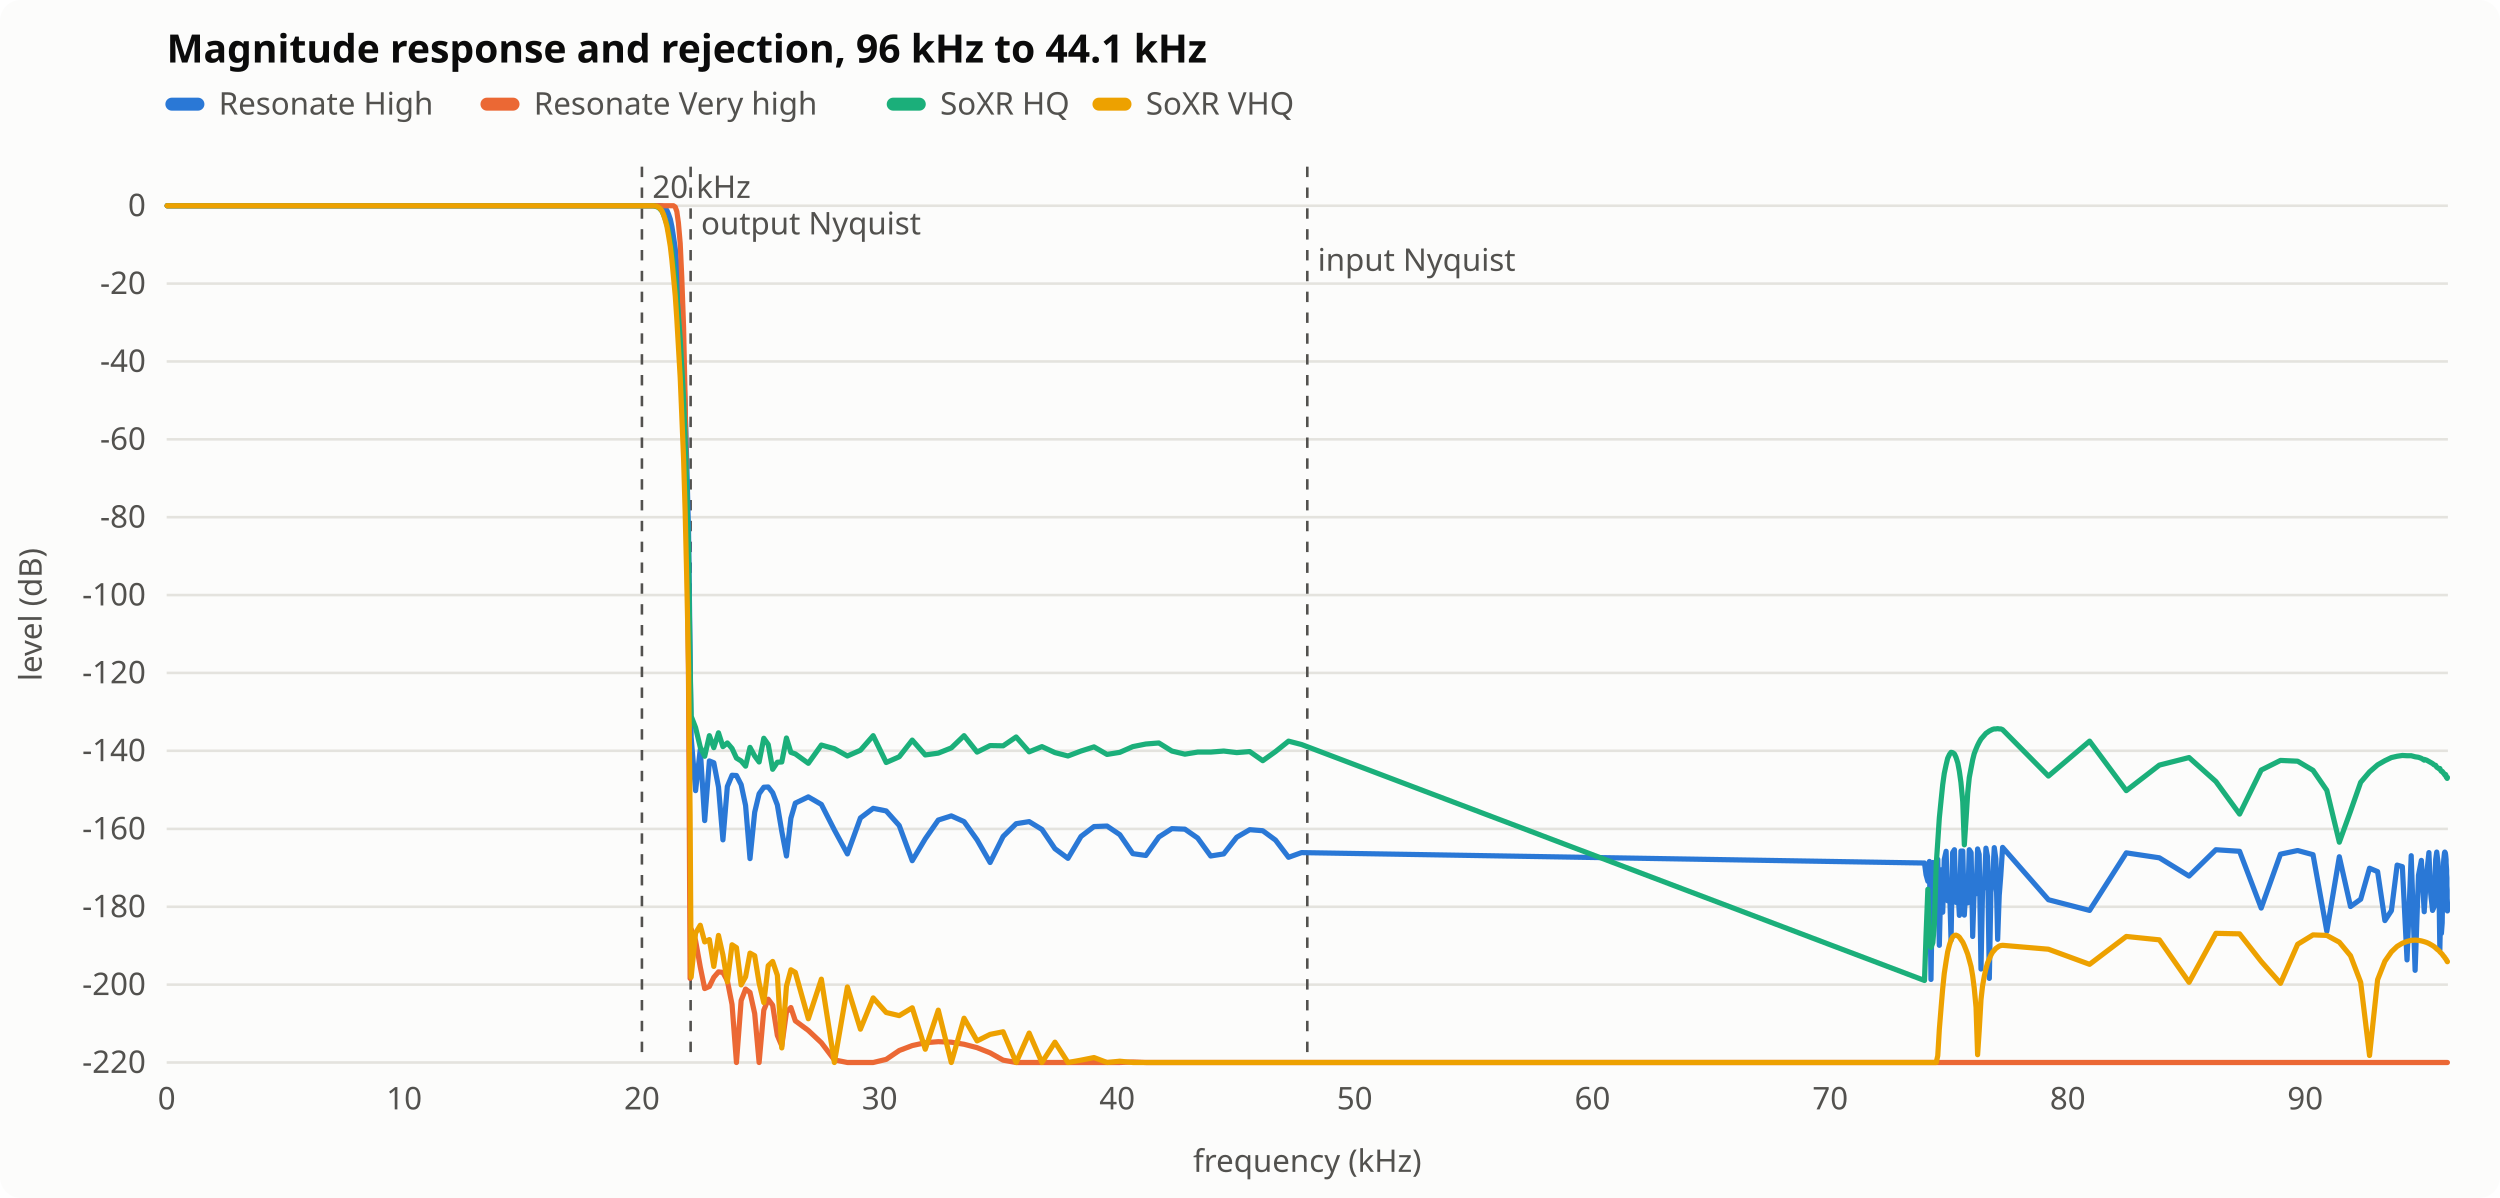
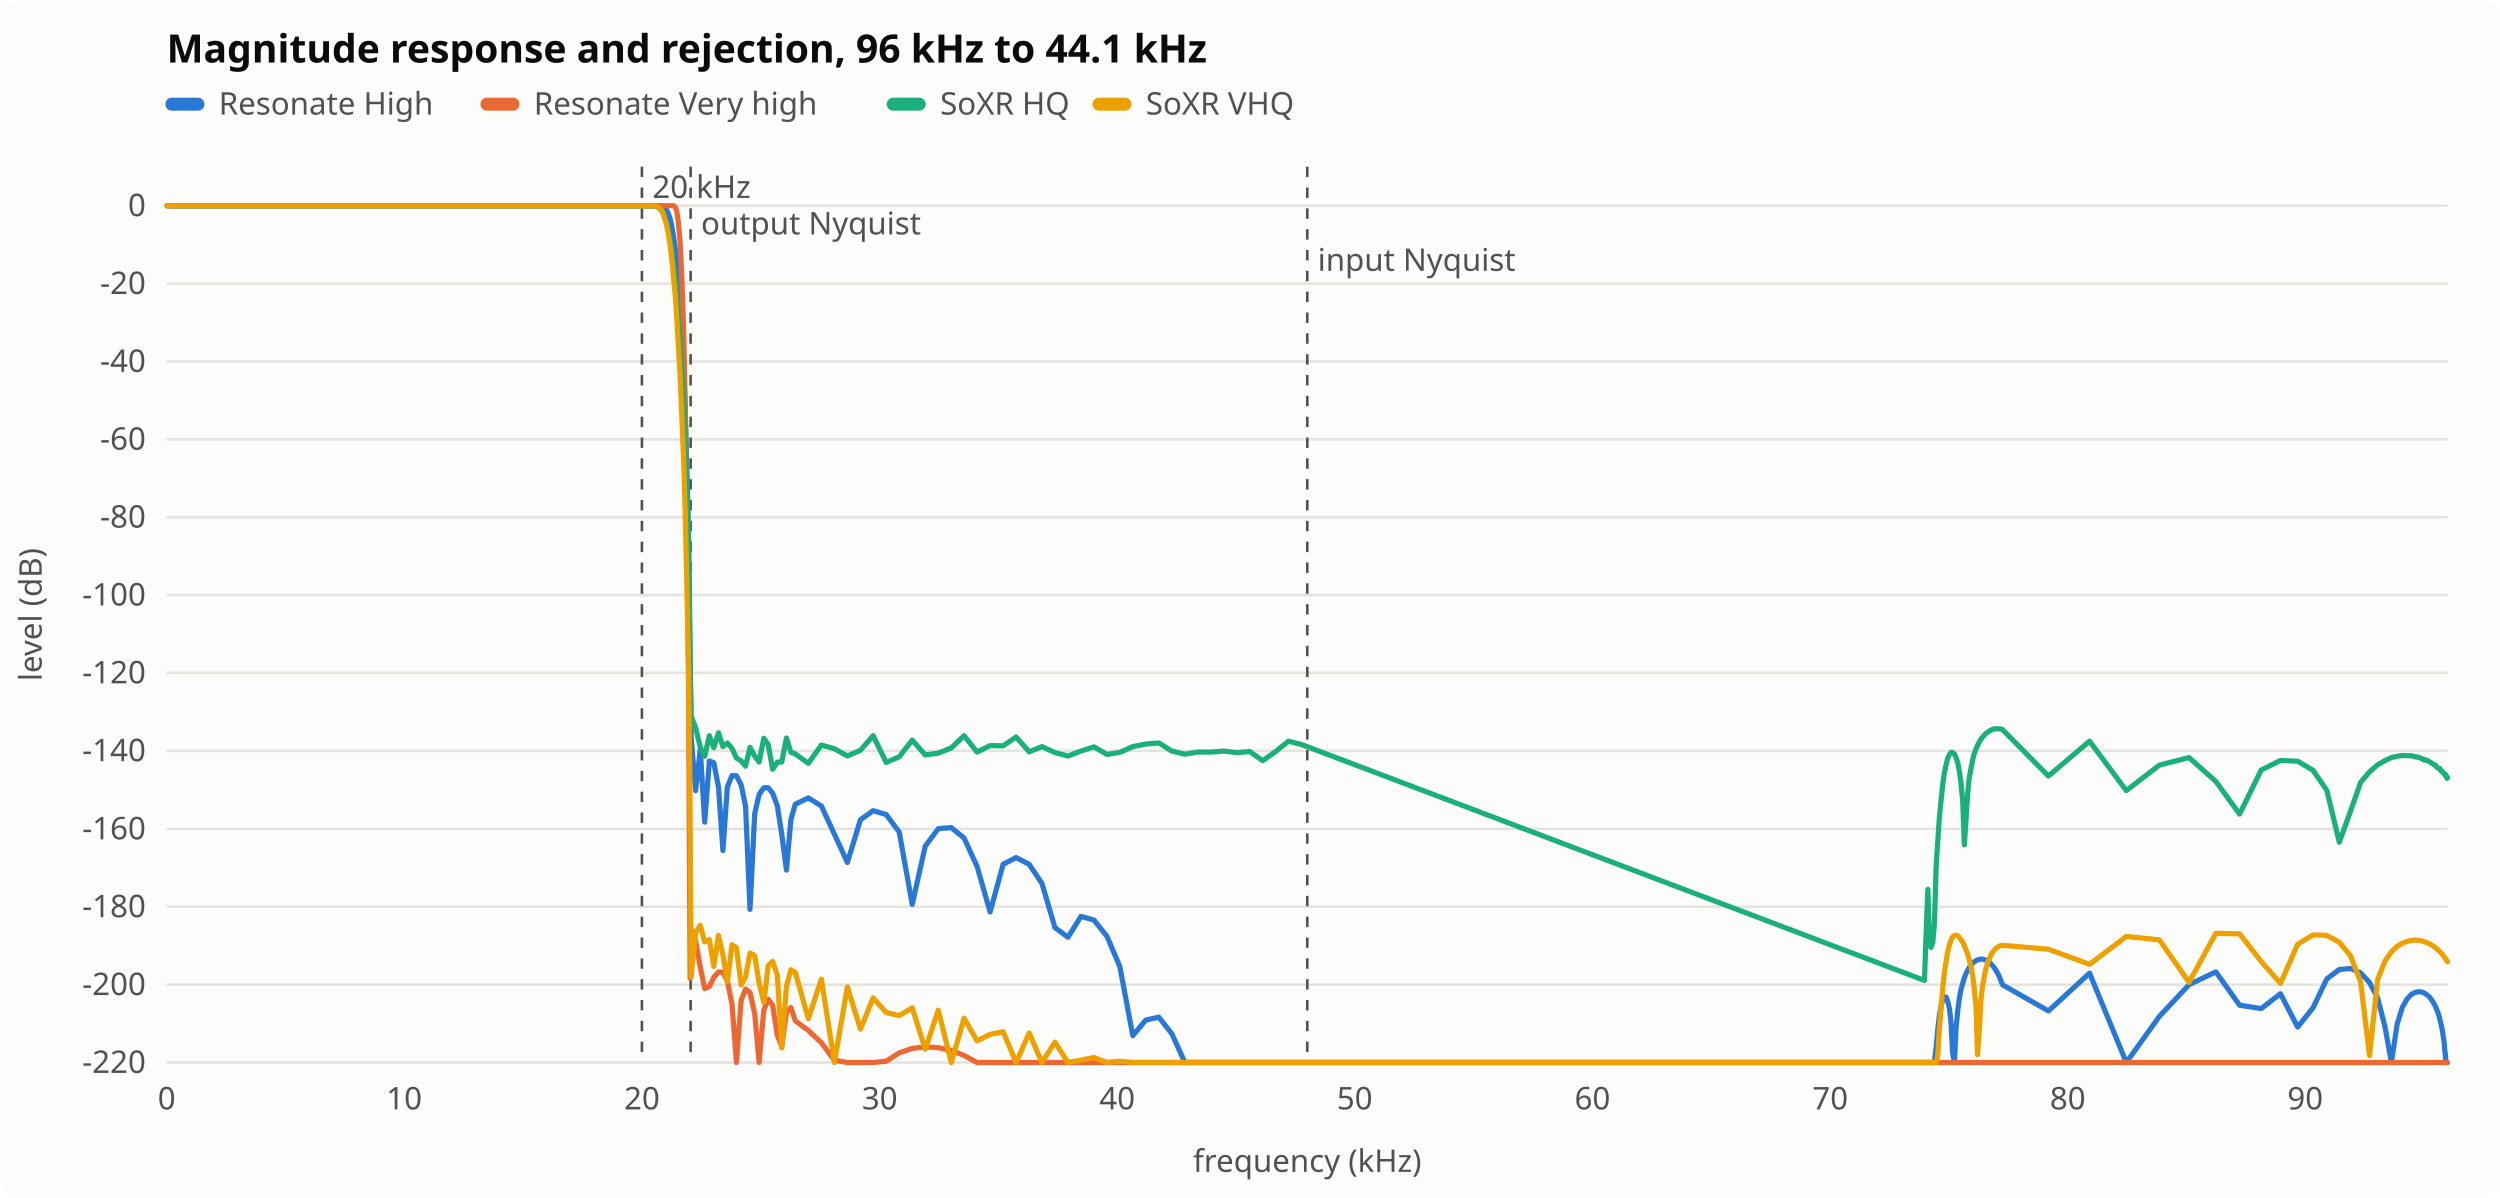
<svg xmlns="http://www.w3.org/2000/svg" viewBox="0 0 960 460" width="960" height="460" role="img" aria-label="Magnitude response and rejection, 96 kHz to 44.1 kHz">
  <style>
.surface { fill: #fcfcfb; }
text { fill: #52514e; font: 12px system-ui, sans-serif; }
.title { fill: #0b0b0b; font-size: 15px; font-weight: 600; }
.grid { stroke: #e4e3de; stroke-width: 1; }
.marker { stroke: #52514e; stroke-width: 1; stroke-dasharray: 4 4; }
.line { fill: none; stroke-width: 2; stroke-linejoin: round; stroke-linecap: round; }
.one { stroke: #2a78d6; fill: #2a78d6; }
.two { stroke: #eb6834; fill: #eb6834; }
.three { stroke: #1baf7a; fill: #1baf7a; }
.four { stroke: #eda100; fill: #eda100; }
.line.one, .line.two, .line.three, .line.four { fill: none; }
@media (prefers-color-scheme: dark) {
  .surface { fill: #1a1a19; }
  text { fill: #c3c2b7; }
  .title { fill: #f0efec; }
  .grid { stroke: #34332f; }
  .marker { stroke: #c3c2b7; }
  .one { stroke: #3987e5; fill: #3987e5; }
  .two { stroke: #d95926; fill: #d95926; }
  .three { stroke: #199e70; fill: #199e70; }
  .four { stroke: #c98500; fill: #c98500; }
  .line.one, .line.two, .line.three, .line.four { fill: none; }
}
</style>
  <rect class="surface" width="960" height="460" rx="8" />
  <text class="title" x="64" y="24">Magnitude response and rejection, 96 kHz to 44.1 kHz</text>
  <rect class="one" x="64" y="38" width="14" height="4" rx="2" />
  <text x="84" y="44">Resonate High</text>
  <rect class="two" x="185" y="38" width="14" height="4" rx="2" />
  <text x="205" y="44">Resonate Very high</text>
  <rect class="three" x="341" y="38" width="14" height="4" rx="2" />
  <text x="361" y="44">SoXR HQ</text>
  <rect class="four" x="420" y="38" width="14" height="4" rx="2" />
  <text x="440" y="44">SoXR VHQ</text>
  <line class="grid" x1="64" x2="940" y1="408.0" y2="408.0" />
  <text x="56" y="412.0" text-anchor="end">-220</text>
  <line class="grid" x1="64" x2="940" y1="378.1" y2="378.1" />
  <text x="56" y="382.1" text-anchor="end">-200</text>
  <line class="grid" x1="64" x2="940" y1="348.2" y2="348.2" />
  <text x="56" y="352.2" text-anchor="end">-180</text>
  <line class="grid" x1="64" x2="940" y1="318.3" y2="318.3" />
  <text x="56" y="322.3" text-anchor="end">-160</text>
  <line class="grid" x1="64" x2="940" y1="288.3" y2="288.3" />
  <text x="56" y="292.3" text-anchor="end">-140</text>
  <line class="grid" x1="64" x2="940" y1="258.4" y2="258.4" />
  <text x="56" y="262.4" text-anchor="end">-120</text>
  <line class="grid" x1="64" x2="940" y1="228.5" y2="228.5" />
  <text x="56" y="232.5" text-anchor="end">-100</text>
  <line class="grid" x1="64" x2="940" y1="198.6" y2="198.6" />
  <text x="56" y="202.6" text-anchor="end">-80</text>
  <line class="grid" x1="64" x2="940" y1="168.7" y2="168.7" />
  <text x="56" y="172.7" text-anchor="end">-60</text>
  <line class="grid" x1="64" x2="940" y1="138.8" y2="138.8" />
  <text x="56" y="142.8" text-anchor="end">-40</text>
  <line class="grid" x1="64" x2="940" y1="108.9" y2="108.9" />
  <text x="56" y="112.9" text-anchor="end">-20</text>
  <line class="grid" x1="64" x2="940" y1="79.0" y2="79.0" />
  <text x="56" y="83.0" text-anchor="end">0</text>
  <text x="64.0" y="426" text-anchor="middle">0</text>
  <text x="155.2" y="426" text-anchor="middle">10</text>
  <text x="246.5" y="426" text-anchor="middle">20</text>
  <text x="337.8" y="426" text-anchor="middle">30</text>
  <text x="429.0" y="426" text-anchor="middle">40</text>
  <text x="520.2" y="426" text-anchor="middle">50</text>
  <text x="611.5" y="426" text-anchor="middle">60</text>
  <text x="702.8" y="426" text-anchor="middle">70</text>
  <text x="794.0" y="426" text-anchor="middle">80</text>
  <text x="885.2" y="426" text-anchor="middle">90</text>
  <text x="502" y="450" text-anchor="middle">frequency (kHz)</text>
  <text x="16" y="236" transform="rotate(-90 16 236)" text-anchor="middle">level (dB)</text>
  <line class="marker" x1="246.5" x2="246.5" y1="64" y2="408" />
  <text x="250.5" y="76">20 kHz</text>
  <line class="marker" x1="265.2" x2="265.2" y1="64" y2="408" />
  <text x="269.2" y="90">output Nyquist</text>
  <line class="marker" x1="502.0" x2="502.0" y1="64" y2="408" />
  <text x="506.0" y="104">input Nyquist</text>
-   <polyline class="line one" points="64.2,79.0 64.2,79.0 64.2,79.0 64.3,79.0 64.3,79.0 64.3,79.0 64.4,79.0 64.4,79.0 64.4,79.0 64.5,79.0 64.5,79.0 64.6,79.0 64.7,79.0 64.7,79.0 64.8,79.0 64.9,79.0 65.0,79.0 65.2,79.0 65.3,79.0 65.4,79.0 65.6,79.0 65.8,79.0 66.0,79.0 66.2,79.0 66.5,79.0 66.8,79.0 67.1,79.0 67.4,79.0 67.8,79.0 68.3,79.0 68.7,79.0 69.3,79.0 69.9,79.0 70.6,79.0 71.3,79.0 72.2,79.0 73.1,79.0 73.1,79.0 74.2,79.0 75.3,79.0 76.6,79.0 78.1,79.0 79.7,79.0 81.5,79.0 83.5,79.0 85.7,79.0 88.2,79.0 91.0,79.0 94.1,79.0 97.5,79.0 101.4,79.0 105.7,79.0 110.5,79.0 115.8,79.0 121.7,79.0 128.3,79.0 135.7,79.0 144.0,79.0 153.1,79.0 163.4,79.0 174.8,79.0 187.5,79.0 201.6,79.0 217.4,79.0 235.0,79.0 235.7,79.0 236.3,79.0 236.9,79.0 237.6,79.0 238.2,79.0 238.9,79.0 239.5,79.0 240.1,79.0 240.8,79.0 241.4,79.0 242.0,79.0 242.7,79.0 243.3,79.0 244.0,79.0 244.6,79.0 245.2,79.0 245.9,79.0 246.5,79.0 246.5,79.0 247.1,79.0 247.8,79.0 248.4,79.0 249.1,79.0 249.7,79.0 250.3,79.0 251.0,79.0 251.6,79.0 252.2,79.0 252.9,79.0 253.5,79.0 254.2,79.1 254.8,79.4 255.4,79.9 256.1,80.8 256.7,82.2 257.4,84.2 258.0,87.0 258.6,90.8 259.3,95.5 259.9,101.5 260.5,108.7 261.2,117.6 261.8,128.3 262.5,141.3 263.1,157.2 263.7,177.3 264.4,204.4 265.0,250.7 265.4,283.1 267.1,303.6 268.9,287.8 270.6,315.1 272.4,292.2 274.1,292.9 275.9,302.2 277.6,322.5 279.3,302.0 281.1,297.7 282.8,297.8 284.6,301.3 286.3,309.3 288.0,329.7 289.8,311.9 291.5,304.8 293.3,302.3 295.0,302.2 296.7,304.4 298.5,309.1 300.2,319.2 302.0,328.7 303.7,314.2 305.4,308.4 310.4,306.0 315.4,308.9 320.4,318.7 325.4,327.9 330.4,314.1 335.3,310.4 340.3,311.4 345.3,317.0 350.3,330.5 355.3,322.1 360.3,314.9 365.3,313.3 370.2,315.5 375.2,322.5 380.2,331.2 385.2,321.2 390.2,316.3 395.2,315.5 400.1,318.5 405.1,325.9 410.1,329.6 415.1,321.2 420.1,317.4 425.1,317.2 430.0,320.5 435.0,327.8 440.0,328.5 445.0,321.4 450.0,318.2 455.0,318.4 459.9,321.8 464.9,328.7 469.9,327.9 474.9,321.5 479.9,318.6 484.9,319.0 489.8,322.6 494.8,329.2 499.8,327.4 739.0,331.4 739.6,335.9 740.3,338.4 740.9,330.8 741.5,376.1 742.2,331.2 742.8,338.1 743.5,335.7 744.1,330.0 744.7,363.0 745.4,334.0 746.0,350.3 746.6,330.0 747.3,326.9 747.9,345.9 748.6,339.6 749.2,361.1 749.8,327.4 750.5,326.3 751.1,346.5 751.8,340.5 752.4,351.5 753.0,326.8 753.7,326.8 754.3,351.4 754.9,340.7 755.6,346.7 756.2,326.3 756.9,327.4 757.5,358.1 757.5,359.6 758.1,341.1 758.8,343.2 759.4,326.0 760.0,328.1 760.7,372.1 761.3,341.7 762.0,340.4 762.6,325.7 763.2,328.9 763.9,375.7 764.5,342.6 765.1,338.1 765.8,325.5 766.4,329.8 767.1,360.7 767.7,343.9 768.3,336.2 769.0,325.4 786.6,345.5 802.4,349.6 816.5,327.5 829.2,329.4 840.6,336.4 850.9,326.3 860.0,326.9 868.3,348.7 875.7,328.0 882.3,326.6 888.2,328.2 893.5,357.6 898.3,329.0 902.6,348.1 906.5,345.3 909.9,333.4 913.0,334.7 915.8,353.5 918.3,349.7 920.5,332.2 922.5,332.8 924.3,368.6 925.9,328.6 927.4,372.6 928.7,336.1 929.8,330.4 930.9,350.1 930.9,349.8 931.8,336.0 932.7,327.4 933.4,343.2 934.1,349.6 934.7,348.2 935.3,330.1 935.7,327.2 936.2,331.2 936.6,343.4 936.9,364.7 937.2,349.8 937.5,358.4 937.8,354.4 938.0,339.8 938.2,333.5 938.4,330.1 938.6,328.2 938.7,327.4 938.8,327.2 939.0,327.5 939.1,328.1 939.2,329.0 939.3,330.1 939.3,331.3 939.4,332.7 939.5,334.1 939.5,335.6 939.6,337.1 939.6,338.7 939.6,340.2 939.7,341.8 939.7,343.4 939.7,345.0 939.8,346.6 939.8,348.2 939.8,349.8" />
-   <polyline class="line two" points="64.2,79.0 64.2,79.0 64.2,79.0 64.3,79.0 64.3,79.0 64.3,79.0 64.4,79.0 64.4,79.0 64.4,79.0 64.5,79.0 64.5,79.0 64.6,79.0 64.7,79.0 64.7,79.0 64.8,79.0 64.9,79.0 65.0,79.0 65.2,79.0 65.3,79.0 65.4,79.0 65.6,79.0 65.8,79.0 66.0,79.0 66.2,79.0 66.5,79.0 66.8,79.0 67.1,79.0 67.4,79.0 67.8,79.0 68.3,79.0 68.7,79.0 69.3,79.0 69.9,79.0 70.6,79.0 71.3,79.0 72.2,79.0 73.1,79.0 73.1,79.0 74.2,79.0 75.3,79.0 76.6,79.0 78.1,79.0 79.7,79.0 81.5,79.0 83.5,79.0 85.7,79.0 88.2,79.0 91.0,79.0 94.1,79.0 97.5,79.0 101.4,79.0 105.7,79.0 110.5,79.0 115.8,79.0 121.7,79.0 128.3,79.0 135.7,79.0 144.0,79.0 153.1,79.0 163.4,79.0 174.8,79.0 187.5,79.0 201.6,79.0 217.4,79.0 235.0,79.0 235.7,79.0 236.3,79.0 236.9,79.0 237.6,79.0 238.2,79.0 238.9,79.0 239.5,79.0 240.1,79.0 240.8,79.0 241.4,79.0 242.0,79.0 242.7,79.0 243.3,79.0 244.0,79.0 244.6,79.0 245.2,79.0 245.9,79.0 246.5,79.0 246.5,79.0 247.1,79.0 247.8,79.0 248.4,79.0 249.1,79.0 249.7,79.0 250.3,79.0 251.0,79.0 251.6,79.0 252.2,79.0 252.9,79.0 253.5,79.0 254.2,79.0 254.8,79.0 255.4,79.0 256.1,79.0 256.7,79.0 257.4,79.0 258.0,79.0 258.6,79.0 259.3,79.5 259.9,81.2 260.5,85.5 261.2,93.5 261.8,106.5 262.5,125.9 263.1,153.9 263.7,194.7 264.4,263.0 265.0,375.7 265.4,356.8 267.1,361.2 268.9,371.3 270.6,379.6 272.4,378.8 274.1,375.3 275.9,373.2 277.6,373.4 279.3,376.6 281.1,385.7 282.8,408.0 284.6,384.2 286.3,379.8 288.0,381.1 289.8,389.2 291.5,408.0 293.3,387.9 295.0,383.7 296.7,386.0 298.5,397.6 300.2,401.6 302.0,388.6 303.7,386.9 305.4,392.0 310.4,395.7 315.4,400.4 320.4,407.0 325.4,408.0 330.4,408.0 335.3,408.0 340.3,406.8 345.3,403.4 350.3,401.5 355.3,400.4 360.3,400.0 365.3,400.2 370.2,401.0 375.2,402.3 380.2,404.3 385.2,407.1 390.2,408.0 395.2,408.0 400.1,408.0 405.1,408.0 410.1,408.0 415.1,408.0 420.1,408.0 425.1,408.0 430.0,408.0 435.0,407.8 440.0,408.0 445.0,408.0 450.0,408.0 455.0,408.0 459.9,408.0 464.9,408.0 469.9,408.0 474.9,408.0 479.9,408.0 484.9,408.0 489.8,408.0 494.8,408.0 499.8,408.0 739.0,408.0 739.6,408.0 740.3,408.0 740.9,408.0 741.5,408.0 742.2,408.0 742.8,408.0 743.5,408.0 744.1,408.0 744.7,408.0 745.4,408.0 746.0,408.0 746.6,408.0 747.3,408.0 747.9,408.0 748.6,408.0 749.2,408.0 749.8,408.0 750.5,408.0 751.1,408.0 751.8,408.0 752.4,408.0 753.0,408.0 753.7,408.0 754.3,408.0 754.9,408.0 755.6,408.0 756.2,408.0 756.9,408.0 757.5,408.0 757.5,408.0 758.1,408.0 758.8,408.0 759.4,408.0 760.0,408.0 760.7,408.0 761.3,408.0 762.0,408.0 762.6,408.0 763.2,408.0 763.9,408.0 764.5,408.0 765.1,408.0 765.8,408.0 766.4,408.0 767.1,408.0 767.7,408.0 768.3,408.0 769.0,408.0 786.6,408.0 802.4,408.0 816.5,408.0 829.2,408.0 840.6,408.0 850.9,408.0 860.0,408.0 868.3,408.0 875.7,408.0 882.3,408.0 888.2,408.0 893.5,408.0 898.3,408.0 902.6,408.0 906.5,408.0 909.9,408.0 913.0,408.0 915.8,408.0 918.3,408.0 920.5,408.0 922.5,408.0 924.3,408.0 925.9,408.0 927.4,408.0 928.7,408.0 929.8,408.0 930.9,408.0 930.9,408.0 931.8,408.0 932.7,408.0 933.4,408.0 934.1,408.0 934.7,408.0 935.3,408.0 935.7,408.0 936.2,408.0 936.6,408.0 936.9,408.0 937.2,408.0 937.5,408.0 937.8,408.0 938.0,408.0 938.2,408.0 938.4,408.0 938.6,408.0 938.7,408.0 938.8,408.0 939.0,408.0 939.1,408.0 939.2,408.0 939.3,408.0 939.3,408.0 939.4,408.0 939.5,408.0 939.5,408.0 939.6,408.0 939.6,408.0 939.6,408.0 939.7,408.0 939.7,408.0 939.7,408.0 939.8,408.0 939.8,408.0 939.8,408.0" />
+   <polyline class="line one" points="64.2,79.0 64.2,79.0 64.2,79.0 64.3,79.0 64.3,79.0 64.3,79.0 64.4,79.0 64.4,79.0 64.4,79.0 64.5,79.0 64.5,79.0 64.6,79.0 64.7,79.0 64.7,79.0 64.8,79.0 64.9,79.0 65.0,79.0 65.2,79.0 65.3,79.0 65.4,79.0 65.6,79.0 65.8,79.0 66.0,79.0 66.2,79.0 66.5,79.0 66.8,79.0 67.1,79.0 67.4,79.0 67.8,79.0 68.3,79.0 68.7,79.0 69.3,79.0 69.9,79.0 70.6,79.0 71.3,79.0 72.2,79.0 73.1,79.0 73.1,79.0 74.2,79.0 75.3,79.0 76.6,79.0 78.1,79.0 79.7,79.0 81.5,79.0 83.5,79.0 85.7,79.0 88.2,79.0 91.0,79.0 94.1,79.0 97.5,79.0 101.4,79.0 105.7,79.0 110.5,79.0 115.8,79.0 121.7,79.0 128.3,79.0 135.7,79.0 144.0,79.0 153.1,79.0 163.4,79.0 174.8,79.0 187.5,79.0 201.6,79.0 217.4,79.0 235.0,79.0 235.7,79.0 236.3,79.0 236.9,79.0 237.6,79.0 238.2,79.0 238.9,79.0 239.5,79.0 240.1,79.0 240.8,79.0 241.4,79.0 242.0,79.0 242.7,79.0 243.3,79.0 244.0,79.0 244.6,79.0 245.2,79.0 245.9,79.0 246.5,79.0 246.5,79.0 247.1,79.0 247.8,79.0 248.4,79.0 249.1,79.0 249.7,79.0 250.3,79.0 251.0,79.0 251.6,79.0 252.2,79.0 252.9,79.0 253.5,79.0 254.2,79.1 254.8,79.4 255.4,79.9 256.1,80.8 256.7,82.2 257.4,84.2 258.0,87.0 258.6,90.8 259.3,95.5 259.9,101.5 260.5,108.7 261.2,117.6 261.8,128.3 262.5,141.3 263.1,157.2 263.7,177.3 264.4,204.4 265.0,250.7 265.4,283.1 267.1,303.6 268.9,287.8 270.6,315.7 272.4,292.2 274.1,292.9 275.9,302.2 277.6,326.6 279.3,302.2 281.1,297.8 282.8,297.9 284.6,301.4 286.3,309.6 288.0,349.2 289.8,312.5 291.5,305.1 293.3,302.5 295.0,302.5 296.7,304.6 298.5,309.5 300.2,320.4 302.0,334.1 303.7,314.7 305.4,308.8 310.4,306.4 315.4,309.5 320.4,320.3 325.4,331.2 330.4,314.8 335.3,311.3 340.3,312.8 345.3,319.5 350.3,347.3 355.3,324.9 360.3,318.2 365.3,317.8 370.2,321.8 375.2,332.7 380.2,350.2 385.2,331.9 390.2,329.3 395.2,331.9 400.1,339.2 405.1,356.2 410.1,359.9 415.1,351.9 420.1,353.3 425.1,359.6 430.0,371.1 435.0,397.7 440.0,391.7 445.0,390.6 450.0,397.0 455.0,408.0 459.9,408.0 464.9,408.0 469.9,408.0 474.9,408.0 479.9,408.0 484.9,408.0 489.8,408.0 494.8,408.0 499.8,408.0 739.0,408.0 739.6,408.0 740.3,408.0 740.9,408.0 741.5,408.0 742.2,408.0 742.8,408.0 743.5,402.0 744.1,395.3 744.7,390.1 745.4,386.3 746.0,383.9 746.6,382.8 747.3,382.9 747.9,384.4 748.6,387.4 749.2,392.8 749.8,404.4 750.5,408.0 751.1,395.1 751.8,387.8 752.4,383.3 753.0,380.0 753.7,377.5 754.3,375.5 754.9,373.9 755.6,372.6 756.2,371.5 756.9,370.6 757.5,369.9 757.5,369.9 758.1,369.3 758.8,368.9 759.4,368.6 760.0,368.4 760.7,368.3 761.3,368.3 762.0,368.5 762.6,368.7 763.2,369.1 763.9,369.5 764.5,370.1 765.1,370.8 765.8,371.6 766.4,372.6 767.1,373.7 767.7,375.0 768.3,376.5 769.0,378.2 786.6,388.2 802.4,373.7 816.5,408.0 829.2,390.3 840.6,378.1 850.9,373.2 860.0,386.0 868.3,387.3 875.7,381.6 882.3,394.4 888.2,387.0 893.5,375.9 898.3,372.3 902.6,371.9 906.5,373.6 909.9,377.3 913.0,383.2 915.8,394.1 918.3,408.0 920.5,393.3 922.5,386.8 924.3,383.6 925.9,381.9 927.4,381.1 928.7,380.8 929.8,380.9 930.9,381.3 930.9,381.3 931.8,381.9 932.7,382.6 933.4,383.5 934.1,384.5 934.7,385.5 935.3,386.6 935.7,387.7 936.2,388.9 936.6,390.2 936.9,391.4 937.2,392.7 937.5,394.0 937.8,395.3 938.0,396.6 938.2,398.0 938.4,399.3 938.6,400.7 938.7,402.0 938.8,403.4 939.0,404.8 939.1,406.2 939.2,407.6 939.3,408.0 939.3,408.0 939.4,408.0 939.5,408.0 939.5,408.0 939.6,408.0 939.6,408.0 939.6,408.0 939.7,408.0 939.7,408.0 939.7,408.0 939.8,408.0 939.8,408.0 939.8,408.0" />
+   <polyline class="line two" points="64.2,79.0 64.2,79.0 64.2,79.0 64.3,79.0 64.3,79.0 64.3,79.0 64.4,79.0 64.4,79.0 64.4,79.0 64.5,79.0 64.5,79.0 64.6,79.0 64.7,79.0 64.7,79.0 64.8,79.0 64.9,79.0 65.0,79.0 65.2,79.0 65.3,79.0 65.4,79.0 65.6,79.0 65.8,79.0 66.0,79.0 66.2,79.0 66.5,79.0 66.8,79.0 67.1,79.0 67.4,79.0 67.8,79.0 68.3,79.0 68.7,79.0 69.3,79.0 69.9,79.0 70.6,79.0 71.3,79.0 72.2,79.0 73.1,79.0 73.1,79.0 74.2,79.0 75.3,79.0 76.6,79.0 78.1,79.0 79.7,79.0 81.5,79.0 83.5,79.0 85.7,79.0 88.2,79.0 91.0,79.0 94.1,79.0 97.5,79.0 101.4,79.0 105.7,79.0 110.5,79.0 115.8,79.0 121.7,79.0 128.3,79.0 135.7,79.0 144.0,79.0 153.1,79.0 163.4,79.0 174.8,79.0 187.5,79.0 201.6,79.0 217.4,79.0 235.0,79.0 235.7,79.0 236.3,79.0 236.9,79.0 237.6,79.0 238.2,79.0 238.9,79.0 239.5,79.0 240.1,79.0 240.8,79.0 241.4,79.0 242.0,79.0 242.7,79.0 243.3,79.0 244.0,79.0 244.6,79.0 245.2,79.0 245.9,79.0 246.5,79.0 246.5,79.0 247.1,79.0 247.8,79.0 248.4,79.0 249.1,79.0 249.7,79.0 250.3,79.0 251.0,79.0 251.6,79.0 252.2,79.0 252.9,79.0 253.5,79.0 254.2,79.0 254.8,79.0 255.4,79.0 256.1,79.0 256.7,79.0 257.4,79.0 258.0,79.0 258.6,79.0 259.3,79.5 259.9,81.2 260.5,85.5 261.2,93.5 261.8,106.5 262.5,125.9 263.1,153.9 263.7,194.7 264.4,263.0 265.0,375.7 265.4,356.8 267.1,361.2 268.9,371.3 270.6,379.6 272.4,378.8 274.1,375.3 275.9,373.2 277.6,373.4 279.3,376.6 281.1,385.7 282.8,408.0 284.6,384.2 286.3,379.8 288.0,381.1 289.8,389.2 291.5,408.0 293.3,387.9 295.0,383.7 296.7,386.0 298.5,397.7 300.2,401.7 302.0,388.7 303.7,386.9 305.4,392.0 310.4,395.7 315.4,400.4 320.4,407.1 325.4,408.0 330.4,408.0 335.3,408.0 340.3,407.5 345.3,404.3 350.3,402.6 355.3,402.0 360.3,402.3 365.3,403.4 370.2,405.3 375.2,408.0 380.2,408.0 385.2,408.0 390.2,408.0 395.2,408.0 400.1,408.0 405.1,408.0 410.1,408.0 415.1,408.0 420.1,408.0 425.1,408.0 430.0,408.0 435.0,408.0 440.0,408.0 445.0,408.0 450.0,408.0 455.0,408.0 459.9,408.0 464.9,408.0 469.9,408.0 474.9,408.0 479.9,408.0 484.9,408.0 489.8,408.0 494.8,408.0 499.8,408.0 739.0,408.0 739.6,408.0 740.3,408.0 740.9,408.0 741.5,408.0 742.2,408.0 742.8,408.0 743.5,408.0 744.1,408.0 744.7,408.0 745.4,408.0 746.0,408.0 746.6,408.0 747.3,408.0 747.9,408.0 748.6,408.0 749.2,408.0 749.8,408.0 750.5,408.0 751.1,408.0 751.8,408.0 752.4,408.0 753.0,408.0 753.7,408.0 754.3,408.0 754.9,408.0 755.6,408.0 756.2,408.0 756.9,408.0 757.5,408.0 757.5,408.0 758.1,408.0 758.8,408.0 759.4,408.0 760.0,408.0 760.7,408.0 761.3,408.0 762.0,408.0 762.6,408.0 763.2,408.0 763.9,408.0 764.5,408.0 765.1,408.0 765.8,408.0 766.4,408.0 767.1,408.0 767.7,408.0 768.3,408.0 769.0,408.0 786.6,408.0 802.4,408.0 816.5,408.0 829.2,408.0 840.6,408.0 850.9,408.0 860.0,408.0 868.3,408.0 875.7,408.0 882.3,408.0 888.2,408.0 893.5,408.0 898.3,408.0 902.6,408.0 906.5,408.0 909.9,408.0 913.0,408.0 915.8,408.0 918.3,408.0 920.5,408.0 922.5,408.0 924.3,408.0 925.9,408.0 927.4,408.0 928.7,408.0 929.8,408.0 930.9,408.0 930.9,408.0 931.8,408.0 932.7,408.0 933.4,408.0 934.1,408.0 934.7,408.0 935.3,408.0 935.7,408.0 936.2,408.0 936.6,408.0 936.9,408.0 937.2,408.0 937.5,408.0 937.8,408.0 938.0,408.0 938.2,408.0 938.4,408.0 938.6,408.0 938.7,408.0 938.8,408.0 939.0,408.0 939.1,408.0 939.2,408.0 939.3,408.0 939.3,408.0 939.4,408.0 939.5,408.0 939.5,408.0 939.6,408.0 939.6,408.0 939.6,408.0 939.7,408.0 939.7,408.0 939.7,408.0 939.8,408.0 939.8,408.0 939.8,408.0" />
  <polyline class="line three" points="64.2,79.0 64.2,79.0 64.2,79.0 64.3,79.0 64.3,79.0 64.3,79.0 64.4,79.0 64.4,79.0 64.4,79.0 64.5,79.0 64.5,79.0 64.6,79.0 64.7,79.0 64.7,79.0 64.8,79.0 64.9,79.0 65.0,79.0 65.2,79.0 65.3,79.0 65.4,79.0 65.6,79.0 65.8,79.0 66.0,79.0 66.2,79.0 66.5,79.0 66.8,79.0 67.1,79.0 67.4,79.0 67.8,79.0 68.3,79.0 68.7,79.0 69.3,79.0 69.9,79.0 70.6,79.0 71.3,79.0 72.2,79.0 73.1,79.0 73.1,79.0 74.2,79.0 75.3,79.0 76.6,79.0 78.1,79.0 79.7,79.0 81.5,79.0 83.5,79.0 85.7,79.0 88.2,79.0 91.0,79.0 94.1,79.0 97.5,79.0 101.4,79.0 105.7,79.0 110.5,79.0 115.8,79.0 121.7,79.0 128.3,79.0 135.7,79.0 144.0,79.0 153.1,79.0 163.4,79.0 174.8,79.0 187.5,79.0 201.6,79.0 217.4,79.0 235.0,79.0 235.7,79.0 236.3,79.0 236.9,79.0 237.6,79.0 238.2,79.0 238.9,79.0 239.5,79.0 240.1,79.0 240.8,79.0 241.4,79.0 242.0,79.0 242.7,79.0 243.3,79.0 244.0,79.0 244.6,79.0 245.2,79.0 245.9,79.0 246.5,79.0 246.5,79.0 247.1,79.0 247.8,79.0 248.4,79.0 249.1,79.0 249.7,79.0 250.3,79.0 251.0,79.0 251.6,79.2 252.2,79.4 252.9,79.7 253.5,80.3 254.2,81.1 254.8,82.4 255.4,84.0 256.1,86.1 256.7,88.8 257.4,92.2 258.0,96.2 258.6,101.0 259.3,106.7 259.9,113.4 260.5,121.2 261.2,130.3 261.8,140.9 262.5,153.4 263.1,168.5 263.7,187.3 264.4,212.4 265.0,256.8 265.4,275.0 267.1,279.4 268.9,286.9 270.6,290.4 272.4,282.5 274.1,287.1 275.9,281.4 277.6,286.7 279.3,285.3 281.1,287.4 282.8,291.1 284.6,292.2 286.3,294.2 288.0,287.0 289.8,290.3 291.5,292.6 293.3,283.5 295.0,285.9 296.7,295.4 298.5,292.7 300.2,292.6 302.0,283.4 303.7,288.9 305.4,289.5 310.4,293.1 315.4,286.1 320.4,287.5 325.4,290.3 330.4,288.1 335.3,282.5 340.3,292.8 345.3,290.6 350.3,284.2 355.3,289.9 360.3,289.2 365.3,287.2 370.2,282.5 375.2,288.8 380.2,286.3 385.2,286.4 390.2,283.0 395.2,288.7 400.1,286.7 405.1,289.0 410.1,290.3 415.1,288.4 420.1,286.8 425.1,289.7 430.0,288.9 435.0,286.7 440.0,285.7 445.0,285.3 450.0,288.4 455.0,289.6 459.9,288.8 464.9,288.8 469.9,288.4 474.9,289.0 479.9,288.6 484.9,292.1 489.8,288.6 494.8,284.6 499.8,285.9 739.0,376.5 739.6,359.1 740.3,341.5 740.9,361.0 741.5,363.8 742.2,362.0 742.8,355.0 743.5,332.1 744.1,323.2 744.7,314.1 745.4,307.1 746.0,301.3 746.6,297.0 747.3,293.7 747.9,291.2 748.6,289.7 749.2,288.9 749.8,289.0 750.5,289.5 751.1,290.8 751.8,293.0 752.4,296.2 753.0,300.5 753.7,307.9 754.3,324.4 754.9,315.5 755.6,304.5 756.2,298.6 756.9,294.9 757.5,291.8 757.5,291.8 758.1,289.4 758.8,287.6 759.4,286.2 760.0,285.0 760.7,283.8 761.3,283.1 762.0,282.3 762.6,281.6 763.2,281.2 763.9,280.7 764.5,280.4 765.1,280.1 765.8,279.9 766.4,279.9 767.1,279.8 767.7,279.9 768.3,279.9 769.0,280.2 786.6,298.0 802.4,284.6 816.5,303.6 829.2,293.8 840.6,290.9 850.9,300.1 860.0,312.6 868.3,295.7 875.7,292.0 882.3,292.3 888.2,295.8 893.5,303.5 898.3,323.4 902.6,311.5 906.5,300.4 909.9,296.4 913.0,293.7 915.8,292.1 918.3,290.9 920.5,290.4 922.5,290.1 924.3,290.2 925.9,290.2 927.4,290.6 928.7,290.8 929.8,291.2 930.9,291.9 930.9,291.6 931.8,291.9 932.7,292.4 933.4,292.8 934.1,293.2 934.7,293.7 935.3,293.9 935.7,294.6 936.2,294.9 936.6,295.2 936.9,295.1 937.2,295.8 937.5,296.2 937.8,296.2 938.0,296.4 938.2,296.8 938.4,296.9 938.6,297.3 938.7,297.3 938.8,297.6 939.0,297.8 939.1,297.4 939.2,297.6 939.3,297.8 939.3,298.0 939.4,298.5 939.5,298.4 939.5,298.4 939.6,298.7 939.6,298.5 939.6,298.6 939.7,298.9 939.7,298.5 939.7,298.7 939.8,298.5 939.8,298.7 939.8,298.5" />
  <polyline class="line four" points="64.2,79.0 64.2,79.0 64.2,79.0 64.3,79.0 64.3,79.0 64.3,79.0 64.4,79.0 64.4,79.0 64.4,79.0 64.5,79.0 64.5,79.0 64.6,79.0 64.7,79.0 64.7,79.0 64.8,79.0 64.9,79.0 65.0,79.0 65.2,79.0 65.3,79.0 65.4,79.0 65.6,79.0 65.8,79.0 66.0,79.0 66.2,79.0 66.5,79.0 66.8,79.0 67.1,79.0 67.4,79.0 67.8,79.0 68.3,79.0 68.7,79.0 69.3,79.0 69.9,79.0 70.6,79.0 71.3,79.0 72.2,79.0 73.1,79.0 73.1,79.0 74.2,79.0 75.3,79.0 76.6,79.0 78.1,79.0 79.7,79.0 81.5,79.0 83.5,79.0 85.7,79.0 88.2,79.0 91.0,79.0 94.1,79.0 97.5,79.0 101.4,79.0 105.7,79.0 110.5,79.0 115.8,79.0 121.7,79.0 128.3,79.0 135.7,79.0 144.0,79.0 153.1,79.0 163.4,79.0 174.8,79.0 187.5,79.0 201.6,79.0 217.4,79.0 235.0,79.0 235.7,79.0 236.3,79.0 236.9,79.0 237.6,79.0 238.2,79.0 238.9,79.0 239.5,79.0 240.1,79.0 240.8,79.0 241.4,79.0 242.0,79.0 242.7,79.0 243.3,79.0 244.0,79.0 244.6,79.0 245.2,79.0 245.9,79.0 246.5,79.0 246.5,79.0 247.1,79.0 247.8,79.0 248.4,79.0 249.1,79.0 249.7,79.0 250.3,79.0 251.0,79.0 251.6,79.1 252.2,79.2 252.9,79.6 253.5,80.1 254.2,81.0 254.8,82.4 255.4,84.3 256.1,86.9 256.7,90.3 257.4,94.6 258.0,99.8 258.6,106.1 259.3,113.6 259.9,122.5 260.5,132.9 261.2,145.0 261.8,159.3 262.5,176.2 263.1,196.5 263.7,221.7 264.4,255.4 265.0,313.2 265.4,375.2 267.1,358.3 268.9,355.3 270.6,361.7 272.4,360.8 274.1,371.1 275.9,359.2 277.6,366.7 279.3,377.0 281.1,362.8 282.8,363.9 284.6,378.2 286.3,375.1 288.0,366.0 289.8,367.0 291.5,377.5 293.3,385.0 295.0,370.8 296.7,369.2 298.5,374.5 300.2,402.4 302.0,378.7 303.7,372.4 305.4,373.4 310.4,391.2 315.4,376.0 320.4,408.0 325.4,379.0 330.4,395.2 335.3,383.2 340.3,388.8 345.3,390.0 350.3,387.0 355.3,402.9 360.3,387.9 365.3,408.0 370.2,391.0 375.2,399.7 380.2,397.2 385.2,396.2 390.2,408.0 395.2,396.7 400.1,408.0 405.1,400.2 410.1,408.0 415.1,407.1 420.1,406.1 425.1,408.0 430.0,407.5 435.0,408.0 440.0,408.0 445.0,408.0 450.0,408.0 455.0,408.0 459.9,408.0 464.9,408.0 469.9,408.0 474.9,408.0 479.9,408.0 484.9,408.0 489.8,408.0 494.8,408.0 499.8,408.0 739.0,408.0 739.6,408.0 740.3,408.0 740.9,408.0 741.5,408.0 742.2,408.0 742.8,408.0 743.5,408.0 744.1,405.4 744.7,395.3 745.4,386.7 746.0,379.6 746.6,373.8 747.3,369.2 747.9,365.5 748.6,362.8 749.2,361.0 749.8,359.8 750.5,359.2 751.1,359.1 751.8,359.4 752.4,359.9 753.0,360.8 753.7,361.8 754.3,363.1 754.9,364.6 755.6,366.4 756.2,368.6 756.9,371.2 757.5,374.7 757.5,374.7 758.1,379.4 758.8,386.8 759.4,405.0 760.0,396.0 760.7,383.9 761.3,378.6 762.0,374.7 762.6,372.0 763.2,369.8 763.9,368.2 764.5,366.8 765.1,365.7 765.8,364.9 766.4,364.2 767.1,363.7 767.7,363.3 768.3,363.1 769.0,363.0 786.6,364.5 802.4,370.3 816.5,359.6 829.2,360.9 840.6,377.2 850.9,358.4 860.0,358.6 868.3,369.2 875.7,377.6 882.3,362.6 888.2,359.0 893.5,359.2 898.3,361.8 902.6,367.0 906.5,377.2 909.9,405.3 913.0,376.2 915.8,369.1 918.3,365.5 920.5,363.4 922.5,362.2 924.3,361.5 925.9,361.1 927.4,361.0 928.7,361.1 929.8,361.3 930.9,361.6 930.9,361.6 931.8,361.9 932.7,362.3 933.4,362.7 934.1,363.1 934.7,363.5 935.3,364.0 935.7,364.4 936.2,364.8 936.6,365.1 936.9,365.5 937.2,365.8 937.5,366.1 937.8,366.4 938.0,366.7 938.2,367.0 938.4,367.2 938.6,367.4 938.7,367.6 938.8,367.8 939.0,368.0 939.1,368.1 939.2,368.3 939.3,368.4 939.3,368.5 939.4,368.6 939.5,368.7 939.5,368.8 939.6,368.9 939.6,369.0 939.6,369.0 939.7,369.1 939.7,369.1 939.7,369.2 939.8,369.2 939.8,369.3 939.8,369.3" />
</svg>
